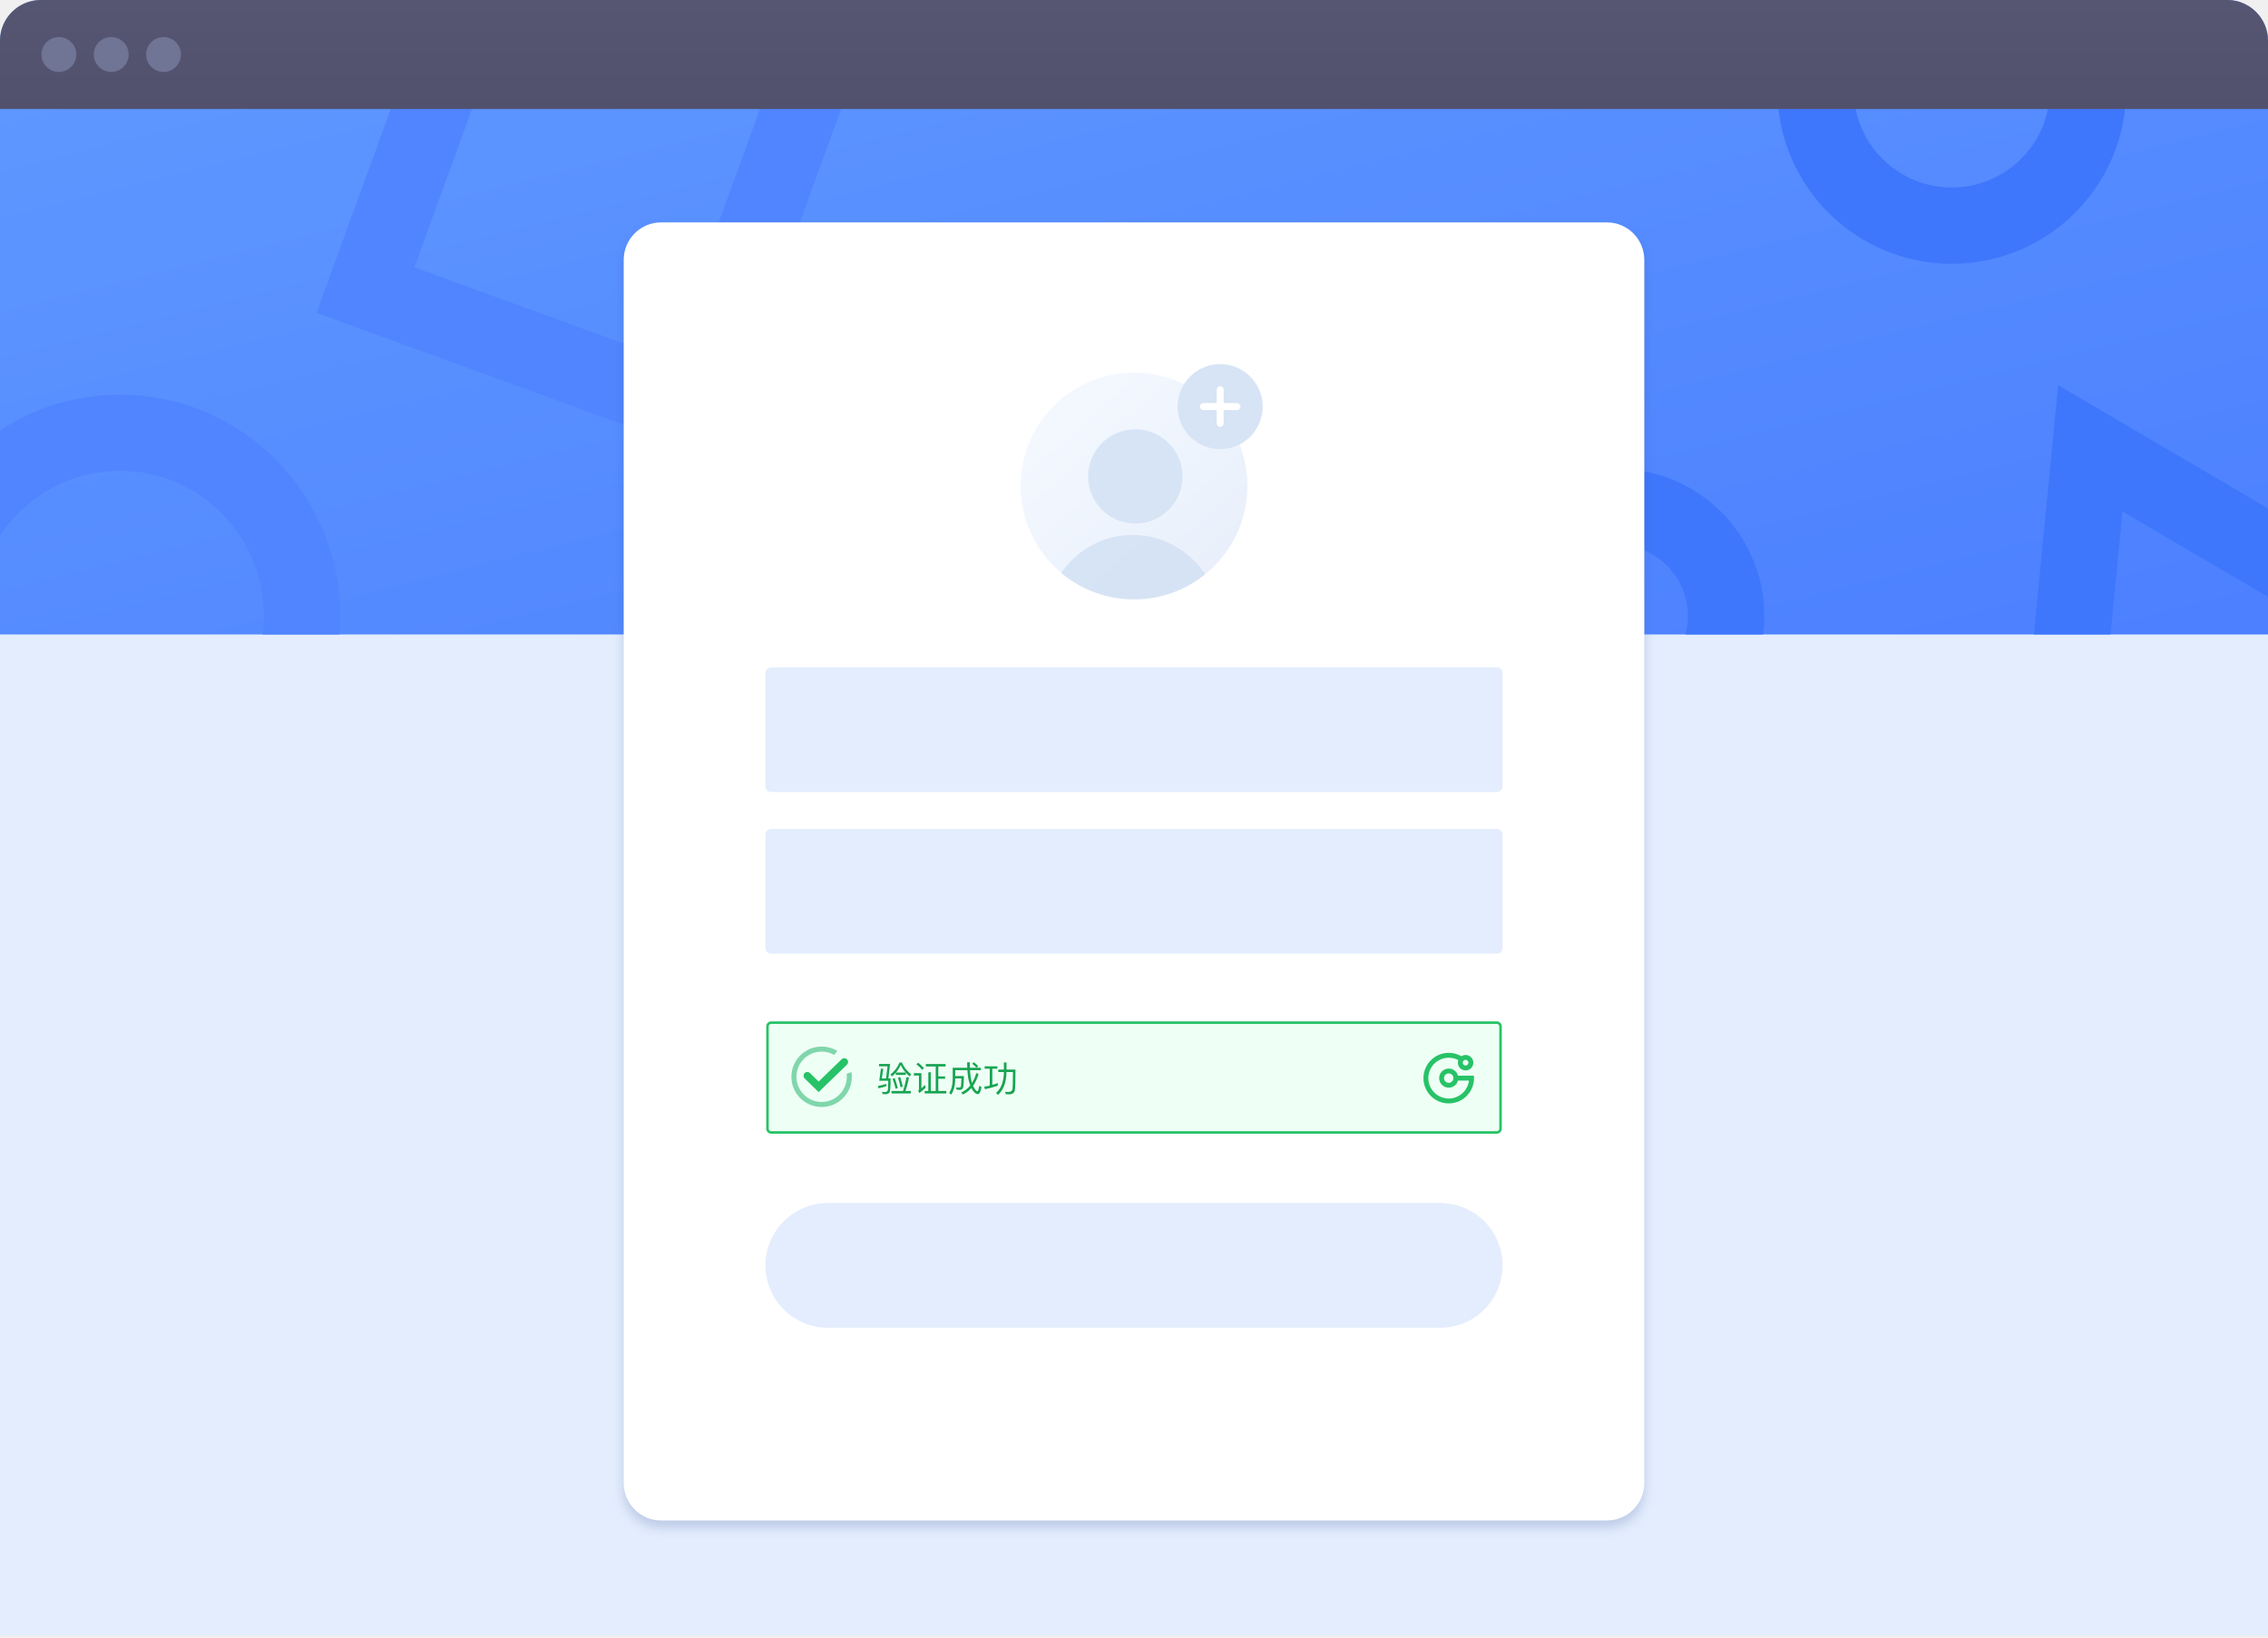
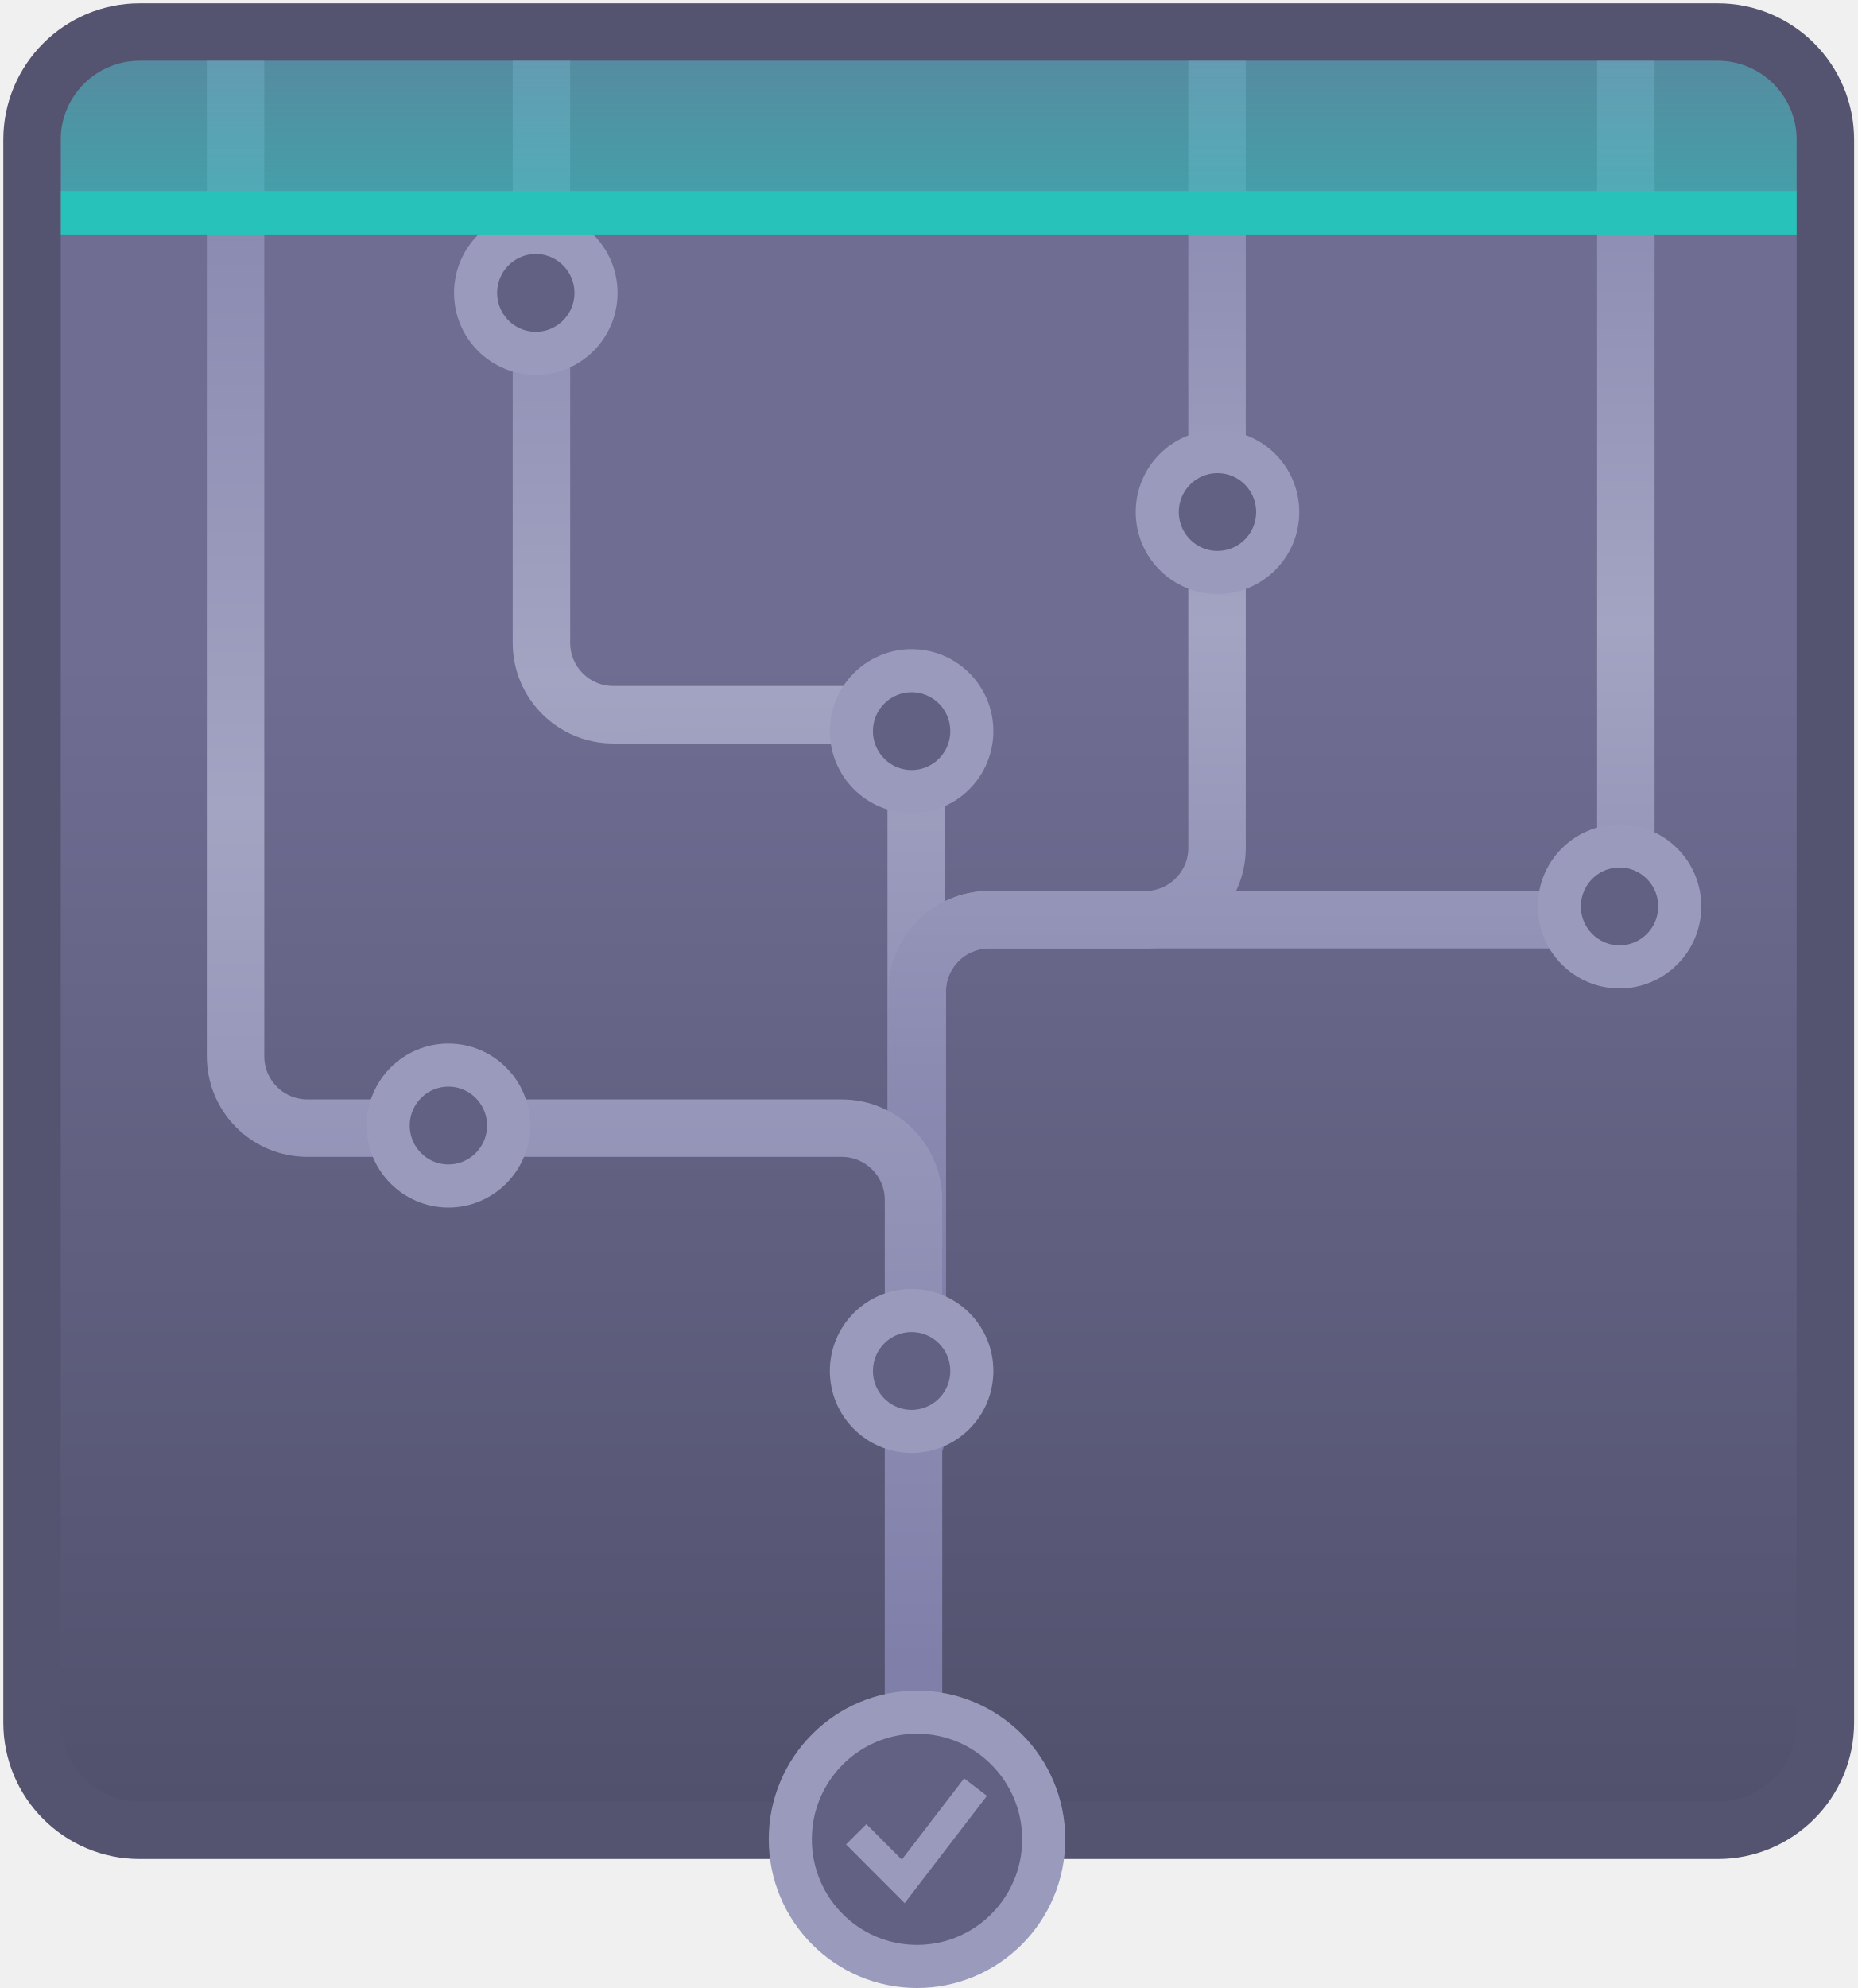
- <svg xmlns="http://www.w3.org/2000/svg" width="666" height="481" viewBox="0 0 666 481" fill="none">
-   <rect y="32.019" width="666" height="448.269" fill="#E3EDFD" />
-   <path d="M0 12C0 5.373 5.373 0 12 0H654C660.627 0 666 5.373 666 12V186.352H0V12Z" fill="url(#paint000_linear)" />
-   <mask id="mask023" mask-type="alpha" maskUnits="userSpaceOnUse" x="0" y="0" width="666" height="187">
-     <path d="M0 12C0 5.373 5.373 0 12 0H654C660.627 0 666 5.373 666 12V186.352H0V12Z" fill="white" />
+ <svg xmlns="http://www.w3.org/2000/svg" width="214" height="229" viewBox="0 0 214 229" fill="none">
+   <rect x="3.69" y="3.69" width="206.621" height="207.145" rx="12.414" fill="url(#paint0a_linear)" stroke="url(#paint1a_linear)" stroke-width="6.621" />
+   <mask id="mask0aaa" mask-type="alpha" maskUnits="userSpaceOnUse" x="7" y="7" width="200" height="201">
+     <rect x="7" y="7" width="200" height="200.524" rx="9.103" fill="url(#paint2a_linear)" />
  </mask>
-   <g mask="url(#mask023)">
-     <path d="M35.221 234.7C64.832 234.7 88.693 210.537 88.693 180.908C88.693 151.279 64.832 127.116 35.221 127.116C5.609 127.116 -18.252 151.279 -18.252 180.908C-18.252 210.537 5.609 234.7 35.221 234.7Z" stroke="#5185FF" stroke-width="22.413" />
-     <path d="M152.684 -6.689L142.154 -10.522L138.321 0.009L111.142 74.683L107.309 85.214L117.839 89.047L192.514 116.226L203.044 120.059L206.877 109.528L234.057 34.854L237.889 24.323L227.359 20.49L152.684 -6.689Z" stroke="#5185FF" stroke-width="22.413" />
-     <path d="M600.067 272.989L613.836 131.69L736.242 203.604L600.067 272.989Z" stroke="#3E77FC" stroke-width="22.413" />
-     <path d="M474.844 212.926C492.527 212.926 506.863 198.591 506.863 180.907C506.863 163.223 492.527 148.888 474.844 148.888C457.16 148.888 442.825 163.223 442.825 180.907C442.825 198.591 457.16 212.926 474.844 212.926Z" stroke="#3E77FC" stroke-width="22.413" />
-     <path d="M573.143 66.279C595.248 66.279 613.168 48.359 613.168 26.255C613.168 4.15 595.248 -13.769 573.143 -13.769C551.039 -13.769 533.119 4.15 533.119 26.255C533.119 48.359 551.039 66.279 573.143 66.279Z" stroke="#3E77FC" stroke-width="22.413" />
+   <g mask="url(#mask0aaa)">
+     <path d="M102.249 165.764C102.249 167.592 103.731 169.074 105.559 169.074C107.387 169.074 108.869 167.592 108.869 165.764H102.249ZM59.072 -7L59.072 74.058H65.693L65.693 -7L59.072 -7ZM70.659 85.644H97.283V79.023H70.659V85.644ZM102.249 90.609L102.249 165.764H108.869L108.869 90.609L102.249 90.609ZM97.283 85.644C100.026 85.644 102.249 87.867 102.249 90.609L108.869 90.609C108.869 84.211 103.682 79.023 97.283 79.023V85.644ZM59.072 74.058C59.072 80.457 64.26 85.644 70.659 85.644V79.023C67.916 79.023 65.693 76.8 65.693 74.058H59.072Z" fill="url(#paint3a_linear)" />
+     <path d="M187.322 -7V97.67C187.322 102.241 183.617 105.946 179.046 105.946L113.956 105.946C109.385 105.946 105.68 109.651 105.68 114.222L105.68 153.171" stroke="url(#paint4a_linear)" stroke-width="6.621" />
+     <path d="M140.221 -7V97.67C140.221 102.241 136.516 105.946 131.945 105.946H113.956C109.385 105.946 105.68 109.651 105.68 114.222L105.68 153.171" stroke="url(#paint5a_linear)" stroke-width="6.621" />
+     <path d="M27.139 -7L27.139 121.676C27.139 126.247 30.844 129.952 35.414 129.952H96.973C101.543 129.952 105.249 133.657 105.249 138.228L105.249 228.615" stroke="url(#paint6a_linear)" stroke-width="6.621" stroke-linecap="round" />
+     <path d="M68.67 33.742C68.67 37.593 65.558 40.704 61.733 40.704C57.907 40.704 54.795 37.593 54.795 33.742C54.795 29.891 57.907 26.78 61.733 26.78C65.558 26.78 68.67 29.891 68.67 33.742Z" fill="#626183" stroke="#9A9ABC" stroke-width="4.966" />
+     <path d="M58.6 129.652C58.6 133.503 55.488 136.614 51.663 136.614C47.837 136.614 44.725 133.503 44.725 129.652C44.725 125.801 47.837 122.69 51.663 122.69C55.488 122.69 58.6 125.801 58.6 129.652Z" fill="#626183" stroke="#9A9ABC" stroke-width="4.966" />
+     <path d="M111.969 157.921C111.969 161.772 108.857 164.883 105.032 164.883C101.206 164.883 98.094 161.772 98.094 157.921C98.094 154.069 101.206 150.958 105.032 150.958C108.857 150.958 111.969 154.069 111.969 157.921Z" fill="#626183" stroke="#9A9ABC" stroke-width="4.966" />
+     <path d="M147.211 58.981C147.211 62.832 144.099 65.943 140.274 65.943C136.448 65.943 133.336 62.832 133.336 58.981C133.336 55.13 136.448 52.019 140.274 52.019C144.099 52.019 147.211 55.13 147.211 58.981Z" fill="#626183" stroke="#9A9ABC" stroke-width="4.966" />
+     <path d="M193.532 104.413C193.532 108.264 190.419 111.375 186.594 111.375C182.769 111.375 179.657 108.264 179.657 104.413C179.657 100.561 182.769 97.451 186.594 97.451C190.419 97.451 193.532 100.561 193.532 104.413Z" fill="#626183" stroke="#9A9ABC" stroke-width="4.966" />
+     <path d="M111.969 84.221C111.969 88.073 108.857 91.183 105.032 91.183C101.206 91.183 98.094 88.073 98.094 84.221C98.094 80.37 101.206 77.259 105.032 77.259C108.857 77.259 111.969 80.37 111.969 84.221Z" fill="#626183" stroke="#9A9ABC" stroke-width="4.966" />
+     <rect opacity="0.65" x="7" y="-65" width="200" height="92" fill="url(#paint7a_linear)" />
+     <rect x="7" y="22" width="200" height="5" fill="#27C2B9" />
  </g>
-   <g filter="url(#filter0_dddd111)">
-     <rect x="183.15" y="65.319" width="299.7" height="381.285" rx="11" fill="white" />
-   </g>
-   <rect x="224.775" y="243.474" width="216.45" height="36.63" rx="1.665" fill="#E3EDFD" />
-   <rect x="224.775" y="353.363" width="216.45" height="36.63" rx="18.315" fill="#E3EDFD" />
-   <rect x="224.775" y="196.021" width="216.45" height="36.63" rx="1.665" fill="#E3EDFD" />
-   <path fill-rule="evenodd" clip-rule="evenodd" d="M332.999 176.041C351.39 176.041 366.299 161.132 366.299 142.741C366.299 124.35 351.39 109.441 332.999 109.441C314.608 109.441 299.699 124.35 299.699 142.741C299.699 161.132 314.608 176.041 332.999 176.041Z" fill="url(#paint111_linear)" />
-   <mask id="mask11111" mask-type="alpha" maskUnits="userSpaceOnUse" x="299" y="109" width="68" height="68">
-     <path fill-rule="evenodd" clip-rule="evenodd" d="M332.999 176.041C351.39 176.041 366.299 161.132 366.299 142.741C366.299 124.35 351.39 109.441 332.999 109.441C314.608 109.441 299.699 124.35 299.699 142.741C299.699 161.132 314.608 176.041 332.999 176.041Z" fill="white" />
-   </mask>
-   <g mask="url(#mask11111)">
-     <path opacity="0.8" fill-rule="evenodd" clip-rule="evenodd" d="M347.246 139.938C347.246 147.585 341.038 153.784 333.381 153.784C325.723 153.784 319.516 147.585 319.516 139.938C319.516 132.291 325.723 126.092 333.381 126.092C341.038 126.092 347.246 132.291 347.246 139.938ZM332.611 157.127C345.693 157.127 356.608 167.142 358.03 180.204H307.191C308.613 167.142 319.528 157.127 332.611 157.127Z" fill="#D1E0F3" />
-   </g>
-   <path d="M367.128 110.6C362.253 105.726 354.339 105.726 349.464 110.6C344.59 115.475 344.59 123.389 349.464 128.263C354.339 133.138 362.253 133.138 367.128 128.263C372.002 123.389 372.002 115.445 367.128 110.6Z" fill="#D6E4F5" />
-   <path fill-rule="evenodd" clip-rule="evenodd" d="M363.969 120.139C363.788 120.32 363.517 120.44 363.247 120.44H359.335V124.352C359.335 124.622 359.215 124.893 359.034 125.073C358.853 125.254 358.583 125.374 358.313 125.374C357.741 125.374 357.29 124.923 357.29 124.352V120.44H353.378C352.807 120.44 352.355 119.988 352.355 119.417C352.355 118.846 352.807 118.394 353.378 118.394H357.29V114.483C357.29 113.911 357.741 113.46 358.313 113.46C358.884 113.46 359.335 113.911 359.335 114.483V118.394H363.247C363.818 118.394 364.27 118.846 364.27 119.417C364.239 119.687 364.149 119.959 363.969 120.139Z" fill="white" />
-   <rect x="225.787" y="300.711" width="214.514" height="31.917" rx="1.113" fill="url(#paint222_linear)" stroke="#CCCCCC" stroke-width="0.742" />
-   <path d="M252.508 316.669C252.508 322.613 247.689 327.432 241.745 327.432C235.801 327.432 230.982 322.613 230.982 316.669C230.982 310.725 235.801 305.906 241.745 305.906C247.689 305.906 252.508 310.725 252.508 316.669Z" fill="#2488FF" fill-opacity="0.25" stroke="#2488FF" stroke-width="0.742" />
-   <mask id="path-20-inside-1" fill="white">
-     <path fill-rule="evenodd" clip-rule="evenodd" d="M241.746 305.536V316.67L250.1 309.309C248.059 306.996 245.073 305.536 241.746 305.536Z" />
-   </mask>
-   <path fill-rule="evenodd" clip-rule="evenodd" d="M241.746 305.536V316.67L250.1 309.309C248.059 306.996 245.073 305.536 241.746 305.536Z" fill="#2488FF" fill-opacity="0.5" />
-   <path d="M241.746 316.67H241.004V318.314L242.237 317.227L241.746 316.67ZM241.746 305.536L241.746 304.794L241.004 304.794V305.536H241.746ZM250.1 309.309L250.59 309.866L251.147 309.375L250.656 308.818L250.1 309.309ZM242.488 316.67V305.536H241.004V316.67H242.488ZM249.609 308.752L241.255 316.113L242.237 317.227L250.59 309.866L249.609 308.752ZM250.656 308.818C248.481 306.352 245.295 304.794 241.746 304.794L241.746 306.278C244.851 306.278 247.638 307.64 249.543 309.8L250.656 308.818Z" fill="#2488FF" mask="url(#path-20-inside-1)" />
-   <path fill-rule="evenodd" clip-rule="evenodd" d="M241.747 321.124C244.206 321.124 246.2 319.13 246.2 316.67C246.2 314.211 244.206 312.217 241.747 312.217C239.287 312.217 237.293 314.211 237.293 316.67C237.293 319.13 239.287 321.124 241.747 321.124Z" fill="#2488FF" />
-   <path d="M262.731 311.971V315.005H259.904V318.341H266.784V315.005H263.469V313.686H267.501V312.979H263.469V311.971H262.731ZM266.035 317.645H260.652V315.712H266.035V317.645ZM259.883 318.798C259.509 319.651 259.063 320.388 258.543 321.001L259.156 321.448C259.676 320.783 260.123 320.004 260.517 319.1L259.883 318.798ZM262.149 319.1L261.453 319.245C261.65 319.9 261.816 320.648 261.962 321.5L262.71 321.334C262.544 320.534 262.357 319.786 262.149 319.1ZM264.321 318.996L263.614 319.141C263.926 319.817 264.186 320.596 264.393 321.48L265.131 321.313C264.903 320.482 264.633 319.703 264.321 318.996ZM266.451 318.788L265.848 319.173C266.482 320.025 266.981 320.794 267.345 321.5L267.968 321.064C267.615 320.42 267.116 319.661 266.451 318.788Z" fill="#383838" />
-   <path d="M269.88 313.488V314.205H273.278V315.93H269.08V316.658H273.278V320.326H270.836V317.562H270.119V321.5H270.836V321.022H276.5V321.5H277.217V317.562H276.5V320.326H274.047V316.658H278.256V315.93H274.047V314.205H277.404V313.488H274.047V312.023H273.278V313.488H269.88Z" fill="#383838" />
-   <path d="M288.471 313.135H286.039C285.894 312.657 285.748 312.241 285.593 311.867L284.834 311.992C285 312.345 285.156 312.719 285.291 313.135H282.901V315.224H283.608V313.81H287.754V315.182H288.471V313.135ZM284.834 314.465C284.688 315.047 284.533 315.598 284.356 316.138H282.652V316.855H284.107C283.878 317.437 283.629 317.988 283.348 318.507C284.034 318.871 284.678 319.225 285.281 319.567C284.574 320.087 283.545 320.503 282.174 320.814L282.475 321.521C284.096 321.137 285.26 320.627 285.987 319.983C286.923 320.534 287.702 321.033 288.326 321.49L288.835 320.898C288.232 320.482 287.453 319.993 286.476 319.453C287.027 318.767 287.39 317.894 287.557 316.855H288.804V316.138H285.115C285.26 315.66 285.416 315.12 285.561 314.527L284.834 314.465ZM286.84 316.855C286.663 317.77 286.32 318.507 285.811 319.089C285.322 318.83 284.792 318.559 284.231 318.268C284.449 317.874 284.657 317.396 284.865 316.855H286.84ZM280.511 321.386C281.103 321.386 281.405 321.085 281.405 320.482V317.479C281.727 317.333 282.049 317.188 282.371 317.032V316.273C282.049 316.44 281.727 316.595 281.405 316.741V314.663H282.382V313.946H281.405V311.981H280.636V313.946H279.42V314.663H280.636V317.042C280.178 317.209 279.7 317.354 279.212 317.468L279.399 318.217C279.804 318.092 280.22 317.946 280.636 317.79V320.295C280.636 320.565 280.501 320.7 280.251 320.7C280.002 320.7 279.742 320.679 279.472 320.659L279.628 321.386H280.511Z" fill="#383838" />
-   <path d="M297.896 313.114L297.74 316.201H295.828L296.099 313.114H297.896ZM295.101 316.201H293.781V316.928H295.039L294.727 320.44H293.469V321.168H299.226V320.44H298.291L298.665 312.408H294.051V313.114H295.371L295.101 316.201ZM295.444 320.44L295.766 316.928H297.709L297.543 320.44H295.444ZM291.059 311.971C290.768 313.218 290.3 314.351 289.656 315.369L290.269 315.754C290.633 315.182 290.955 314.538 291.235 313.831H293.397V313.135H291.485C291.589 312.802 291.692 312.47 291.786 312.117L291.059 311.971ZM290.747 315.224V315.899H291.402V317.177H289.978V317.863H291.402V320.222C291.402 320.368 291.298 320.482 291.09 320.565L291.412 321.209C292.222 320.97 292.95 320.669 293.573 320.295L293.438 319.63C293.002 319.91 292.565 320.139 292.139 320.316V317.863H293.573V317.177H292.139V315.899H293.22V315.224H290.747Z" fill="#383838" />
-   <path d="M300.972 312.117L300.463 312.605C301.201 313.197 301.783 313.748 302.198 314.257L302.739 313.727C302.261 313.187 301.669 312.657 300.972 312.117ZM307.01 321.292H309.39L309.566 320.544C309.296 320.565 308.901 320.575 308.402 320.586C307.893 320.596 307.394 320.607 306.906 320.607C306.106 320.607 305.43 320.596 304.89 320.586C304.287 320.565 303.82 320.482 303.508 320.336C303.217 320.201 302.957 319.983 302.708 319.682C302.625 319.588 302.541 319.505 302.458 319.443V315.556H300.276V316.242H301.762V319.401C301.336 319.588 300.848 320.118 300.297 320.991L300.858 321.5C301.429 320.544 301.835 320.066 302.084 320.066C302.209 320.066 302.344 320.149 302.479 320.326C302.801 320.7 303.165 320.96 303.57 321.085C303.986 321.199 304.516 321.261 305.181 321.272C305.836 321.282 306.449 321.292 307.01 321.292ZM303.456 313.592V314.288H304.682V315.109C304.682 315.546 304.651 315.962 304.599 316.356H303.092V317.063H304.464C304.235 318.04 303.788 318.767 303.134 319.235L303.581 319.838C304.381 319.235 304.921 318.31 305.191 317.063H307.041V320.045H307.768V317.063H309.421V316.356H307.768V314.288H309.088V313.592H307.768V311.95H307.041V313.592H305.399V311.94H304.682V313.592H303.456ZM305.399 314.288H307.041V316.356H305.316C305.368 315.92 305.399 315.442 305.399 314.943V314.288Z" fill="#383838" />
-   <path d="M314.45 312.615V313.353H319.428V312.615H314.45ZM314.17 315.255V315.993H317.443V320.347C317.443 320.617 317.266 320.752 316.934 320.752C316.477 320.752 316.009 320.731 315.51 320.7L315.666 321.438H317.194C317.859 321.438 318.202 321.137 318.202 320.534V315.993H319.885V315.255H314.17ZM312.808 312.044C312.32 313.021 311.541 313.894 310.46 314.663L310.678 315.411C311.967 314.527 312.902 313.509 313.484 312.356L312.808 312.044ZM313.297 314.413C312.715 315.567 311.79 316.585 310.522 317.479L310.74 318.227C311.239 317.884 311.686 317.52 312.102 317.146V321.48H312.84V316.388C313.297 315.868 313.671 315.307 313.972 314.725L313.297 314.413Z" fill="#383838" />
-   <path d="M325.964 315.005V315.65H328.884V315.005C329.238 315.39 329.633 315.754 330.079 316.097L330.485 315.473C329.196 314.476 328.282 313.322 327.762 311.992H327.076C326.453 313.436 325.549 314.611 324.385 315.515L324.78 316.117C325.195 315.795 325.59 315.421 325.964 315.005ZM328.853 314.964H325.995C326.536 314.34 327.003 313.592 327.419 312.719C327.772 313.53 328.25 314.278 328.853 314.964ZM324.686 320.399V321.116H330.36V320.399H328.791C329.206 319.256 329.549 317.946 329.84 316.471L329.123 316.294C328.812 317.926 328.458 319.297 328.063 320.399H324.686ZM325.642 316.595L324.998 316.814C325.362 317.749 325.663 318.715 325.892 319.734L326.536 319.578C326.266 318.456 325.975 317.458 325.642 316.595ZM327.242 316.294L326.598 316.491C326.91 317.385 327.159 318.32 327.346 319.287L328.001 319.131C327.772 318.061 327.523 317.115 327.242 316.294ZM323.522 313.114L323.065 316.71H321.839L322.254 313.852L321.569 313.81L321.08 317.375H323.73C323.73 318.954 323.668 319.9 323.564 320.233C323.46 320.544 323.159 320.711 322.66 320.711C322.514 320.711 322.254 320.69 321.891 320.648L322.088 321.313C322.338 321.334 322.587 321.344 322.826 321.344C323.481 321.344 323.907 321.157 324.115 320.804C324.312 320.44 324.416 319.079 324.416 316.71H323.772L324.27 312.428H321.007V313.114H323.522ZM323.138 318.3C322.452 318.549 321.641 318.746 320.727 318.902L320.82 319.609C321.683 319.443 322.452 319.235 323.138 318.975V318.3Z" fill="#383838" />
-   <path d="M337.717 313.177V320.388H336.262V314.891H335.535V320.388H334.475V321.126H340.835V320.388H338.476V316.793H340.481V316.097H338.476V313.177H340.627V312.439H334.797V313.177H337.717ZM332.542 312.054L332.023 312.543C332.75 313.114 333.322 313.655 333.748 314.174L334.257 313.655C333.789 313.125 333.218 312.595 332.542 312.054ZM331.274 315.13V315.847H332.781V319.89C332.781 320.056 332.708 320.201 332.563 320.326L332.854 321.001C333.529 320.534 334.163 320.004 334.766 319.422L334.569 318.622C334.184 318.996 333.831 319.328 333.498 319.619V315.13H331.274Z" fill="#383838" />
-   <path fill-rule="evenodd" clip-rule="evenodd" d="M433.216 315.955H428.545C428.187 314.589 426.869 313.701 425.467 313.882C424.066 314.063 423.017 315.256 423.017 316.669C423.017 318.082 424.066 319.275 425.467 319.456C426.869 319.637 428.187 318.749 428.545 317.383H431.777C431.465 319.993 429.489 322.096 426.903 322.57C424.317 323.044 421.724 321.778 420.507 319.448C419.289 317.117 419.732 314.266 421.598 312.414C423.464 310.562 426.319 310.142 428.64 311.377C428.265 312.424 428.704 313.588 429.677 314.127C430.65 314.666 431.871 314.421 432.56 313.548C433.248 312.674 433.203 311.43 432.453 310.609C431.702 309.789 430.467 309.632 429.536 310.24C426.626 308.562 422.952 309.047 420.577 311.423C418.202 313.798 417.719 317.473 419.399 320.382C421.08 323.291 424.504 324.709 427.749 323.839C430.993 322.97 433.249 320.029 433.25 316.67C433.25 316.43 433.238 316.191 433.216 315.955ZM425.821 318.053C425.057 318.053 424.438 317.434 424.438 316.671C424.438 315.907 425.057 315.288 425.821 315.288C426.584 315.288 427.203 315.907 427.203 316.671C427.202 317.427 426.595 318.042 425.838 318.053H425.821ZM431.607 312.13C431.607 311.667 431.232 311.292 430.769 311.292C430.547 311.292 430.334 311.38 430.177 311.537C430.019 311.694 429.931 311.907 429.931 312.13C429.931 312.593 430.306 312.968 430.769 312.968C431.232 312.968 431.607 312.593 431.607 312.13Z" fill="#AFBBBF" />
-   <rect x="225.37" y="300.37" width="215.26" height="32.26" rx="1.109" fill="#EEFFF5" stroke="#27C267" stroke-width="0.74" />
-   <path fill-rule="evenodd" clip-rule="evenodd" d="M432.812 315.955H428.141C427.782 314.589 426.465 313.701 425.063 313.882C423.662 314.063 422.613 315.256 422.613 316.669C422.613 318.082 423.662 319.275 425.063 319.456C426.465 319.637 427.782 318.749 428.141 317.383H431.373C431.061 319.993 429.085 322.096 426.499 322.57C423.913 323.044 421.32 321.778 420.102 319.448C418.885 317.117 419.327 314.266 421.194 312.414C423.06 310.562 425.914 310.142 428.235 311.377C427.861 312.424 428.3 313.588 429.273 314.127C430.246 314.666 431.466 314.421 432.155 313.548C432.844 312.674 432.799 311.43 432.048 310.609C431.298 309.789 430.063 309.632 429.132 310.24C426.222 308.562 422.548 309.047 420.173 311.423C417.798 313.798 417.315 317.473 418.995 320.382C420.675 323.291 424.1 324.709 427.344 323.839C430.589 322.97 432.845 320.029 432.845 316.67C432.845 316.43 432.834 316.191 432.812 315.955ZM425.416 318.053C424.653 318.053 424.033 317.434 424.033 316.671C424.033 315.907 424.653 315.288 425.416 315.288C426.18 315.288 426.799 315.907 426.799 316.671C426.798 317.427 426.19 318.042 425.434 318.053H425.416ZM431.203 312.13C431.203 311.667 430.828 311.292 430.365 311.292C430.143 311.292 429.929 311.38 429.772 311.537C429.615 311.694 429.527 311.907 429.527 312.13C429.527 312.593 429.902 312.968 430.365 312.968C430.828 312.968 431.203 312.593 431.203 312.13Z" fill="#27C267" />
-   <path d="M249.409 316.273C249.409 320.767 245.766 324.41 241.272 324.41C236.779 324.41 233.136 320.767 233.136 316.273C233.136 311.78 236.779 308.137 241.272 308.137C245.766 308.137 249.409 311.78 249.409 316.273Z" stroke="#80D6AB" stroke-width="1.479" />
-   <path d="M263.065 315.075V315.718H265.975V315.075C266.327 315.459 266.72 315.821 267.165 316.163L267.569 315.541C266.285 314.547 265.374 313.398 264.856 312.072H264.173C263.551 313.512 262.651 314.682 261.491 315.583L261.884 316.183C262.298 315.862 262.692 315.49 263.065 315.075ZM265.943 315.034H263.096C263.634 314.413 264.1 313.667 264.514 312.797C264.867 313.605 265.343 314.351 265.943 315.034ZM261.791 320.45V321.164H267.445V320.45H265.881C266.296 319.311 266.637 318.006 266.927 316.536L266.213 316.36C265.902 317.985 265.55 319.352 265.156 320.45H261.791ZM262.744 316.66L262.102 316.877C262.464 317.809 262.764 318.772 262.992 319.787L263.634 319.632C263.365 318.513 263.075 317.519 262.744 316.66ZM264.338 316.36L263.696 316.556C264.007 317.447 264.256 318.379 264.442 319.342L265.094 319.186C264.867 318.12 264.618 317.178 264.338 316.36ZM260.631 313.191L260.176 316.774H258.954L259.368 313.926L258.684 313.885L258.198 317.436H260.838C260.838 319.01 260.776 319.953 260.673 320.284C260.569 320.595 260.269 320.76 259.772 320.76C259.627 320.76 259.368 320.74 259.005 320.698L259.202 321.361C259.451 321.382 259.699 321.392 259.937 321.392C260.59 321.392 261.014 321.206 261.221 320.854C261.418 320.491 261.522 319.135 261.522 316.774H260.88L261.377 312.507H258.125V313.191H260.631ZM260.248 318.358C259.565 318.607 258.757 318.803 257.846 318.959L257.939 319.663C258.798 319.497 259.565 319.29 260.248 319.031V318.358Z" fill="#18A452" />
-   <path d="M274.776 313.253V320.439H273.327V314.962H272.602V320.439H271.546V321.175H277.883V320.439H275.532V316.857H277.531V316.163H275.532V313.253H277.676V312.518H271.867V313.253H274.776ZM269.62 312.135L269.102 312.621C269.827 313.191 270.396 313.729 270.821 314.247L271.328 313.729C270.862 313.201 270.293 312.673 269.62 312.135ZM268.356 315.2V315.914H269.858V319.942C269.858 320.108 269.785 320.253 269.64 320.377L269.93 321.05C270.603 320.584 271.235 320.056 271.836 319.476L271.639 318.679C271.256 319.052 270.904 319.383 270.572 319.673V315.2H268.356Z" fill="#18A452" />
-   <path d="M285.96 312L285.484 312.456C286.012 312.859 286.426 313.243 286.737 313.615H284.8C284.78 313.118 284.769 312.59 284.769 312.01H284.003C284.003 312.57 284.013 313.098 284.034 313.615H279.757V317.064C279.726 318.752 279.384 320.067 278.722 321.019L279.291 321.527C280.058 320.408 280.472 318.917 280.513 317.064V316.753H282.305C282.284 317.892 282.253 318.638 282.191 318.99C282.129 319.28 281.984 319.435 281.756 319.445C281.476 319.445 281.134 319.435 280.731 319.414L280.958 320.087C281.29 320.108 281.59 320.129 281.839 320.129C282.356 320.108 282.677 319.88 282.812 319.435C282.947 318.928 283.029 317.799 283.05 316.049H280.513V314.33H284.065C284.148 315.624 284.293 316.712 284.521 317.581C284.635 318.027 284.769 318.441 284.914 318.824C284.2 319.725 283.319 320.408 282.284 320.874L282.698 321.496C283.672 321.061 284.521 320.429 285.245 319.58C285.401 319.901 285.577 320.191 285.763 320.439C286.26 321.061 286.726 321.371 287.161 321.371C287.627 321.371 287.979 320.678 288.228 319.3L287.555 318.928C287.399 319.994 287.223 320.533 287.037 320.543C286.83 320.543 286.55 320.294 286.209 319.797C286.043 319.559 285.888 319.269 285.743 318.938C286.405 318.006 286.944 316.846 287.358 315.479L286.685 315.189C286.364 316.297 285.95 317.271 285.432 318.099C285.359 317.871 285.287 317.633 285.225 317.374C285.038 316.629 284.904 315.614 284.831 314.33H288.021V313.615H286.757L287.234 313.139C286.882 312.756 286.457 312.373 285.96 312Z" fill="#18A452" />
-   <path d="M290.641 313.905V318.865C290.112 318.99 289.574 319.104 289.035 319.197L289.222 319.942C290.568 319.652 291.831 319.3 293.012 318.865V318.12C292.484 318.327 291.945 318.503 291.396 318.658V313.905H292.888V313.191H289.149V313.905H290.641ZM294.793 312.062V314.154H293.146V314.879H294.793C294.752 317.695 293.985 319.756 292.473 321.04L293.084 321.568C294.679 320.15 295.507 317.923 295.559 314.879H297.454C297.434 317.644 297.392 319.3 297.33 319.839C297.226 320.429 296.833 320.729 296.16 320.729C295.87 320.729 295.539 320.719 295.155 320.698L295.331 321.392C295.777 321.413 296.087 321.434 296.274 321.434C297.32 321.434 297.91 320.999 298.034 320.15C298.138 319.383 298.189 317.385 298.189 314.154H295.559V312.062H294.793Z" fill="#18A452" />
-   <path fill-rule="evenodd" clip-rule="evenodd" d="M246.931 307.152L244.395 310.704C244.395 310.704 245.593 316.221 246.931 315.903C248.269 315.585 253.352 313.679 253.352 313.679L246.931 307.152Z" fill="#EEFFF5" />
-   <path d="M237.066 315.972L240.391 319.224L247.929 311.927" stroke="#27C267" stroke-width="2.219" stroke-linecap="round" />
-   <path d="M0 12C0 5.373 5.373 0 12 0H654C660.627 0 666 5.373 666 12V32.019H0V12Z" fill="url(#paint333_linear)" />
-   <path fill-rule="evenodd" clip-rule="evenodd" d="M17.291 21.132C20.12 21.132 22.414 18.838 22.414 16.009C22.414 13.179 20.12 10.886 17.291 10.886C14.462 10.886 12.168 13.179 12.168 16.009C12.168 18.838 14.462 21.132 17.291 21.132Z" fill="#707495" />
-   <path fill-rule="evenodd" clip-rule="evenodd" d="M32.66 21.132C35.49 21.132 37.783 18.838 37.783 16.009C37.783 13.179 35.49 10.886 32.66 10.886C29.831 10.886 27.537 13.179 27.537 16.009C27.537 18.838 29.831 21.132 32.66 21.132Z" fill="#707495" />
-   <path fill-rule="evenodd" clip-rule="evenodd" d="M48.029 21.132C50.859 21.132 53.152 18.838 53.152 16.009C53.152 13.179 50.859 10.886 48.029 10.886C45.2 10.886 42.906 13.179 42.906 16.009C42.906 18.838 45.2 21.132 48.029 21.132Z" fill="#707495" />
+   <path d="M120.254 211.872C120.254 219.967 113.711 226.518 105.654 226.518C97.596 226.518 91.053 219.967 91.053 211.872C91.053 203.778 97.596 197.227 105.654 197.227C113.711 197.227 120.254 203.778 120.254 211.872Z" fill="#626183" stroke="#9A9ABC" stroke-width="4.966" />
+   <path d="M98.647 211.29L104.063 216.721L112.396 205.859" stroke="#9A9ABC" stroke-width="3.31" />
  <defs>
-     <linearGradient id="paint000_linear" x1="1329.57" y1="109.219" x2="1216.79" y2="-342.556" gradientUnits="userSpaceOnUse">
-       <stop stop-color="#4779FF" />
-       <stop offset="1" stop-color="#629CFF" />
+     <linearGradient id="paint0a_linear" x1="207" y1="207.524" x2="207" y2="7" gradientUnits="userSpaceOnUse">
+       <stop stop-color="#51516D" />
+       <stop offset="0.656" stop-color="#6F6D92" />
    </linearGradient>
-     <linearGradient id="paint111_linear" x1="293.095" y1="142.062" x2="332.346" y2="185.931" gradientUnits="userSpaceOnUse">
-       <stop stop-color="#F3F8FF" />
-       <stop offset="1" stop-color="#E9F0FB" />
+     <linearGradient id="paint1a_linear" x1="107" y1="7" x2="107" y2="207.524" gradientUnits="userSpaceOnUse">
+       <stop stop-color="#555470" />
+       <stop offset="1" stop-color="#555470" />
    </linearGradient>
-     <linearGradient id="paint222_linear" x1="225.535" y1="300.34" x2="225.535" y2="332.963" gradientUnits="userSpaceOnUse">
-       <stop stop-color="white" />
-       <stop offset="1" stop-color="#F3F3F3" />
+     <linearGradient id="paint2a_linear" x1="107" y1="7" x2="107" y2="207.524" gradientUnits="userSpaceOnUse">
+       <stop stop-color="#545470" />
+       <stop offset="1" stop-color="#545470" />
    </linearGradient>
-     <linearGradient id="paint333_linear" x1="666" y1="32.019" x2="666" y2="0" gradientUnits="userSpaceOnUse">
-       <stop stop-color="#51516D" />
-       <stop offset="1" stop-color="#575672" />
+     <linearGradient id="paint3a_linear" x1="83.971" y1="-7" x2="84.117" y2="161.774" gradientUnits="userSpaceOnUse">
+       <stop stop-color="#7F7FAA" />
+       <stop offset="0.505" stop-color="#A3A3C2" />
+       <stop offset="1" stop-color="#7F7FAA" />
    </linearGradient>
-     <filter id="filter0_dddd111" x="180.15" y="64.319" width="305.7" height="387.285" filterUnits="userSpaceOnUse" color-interpolation-filters="sRGB">
-       <feFlood flood-opacity="0" result="BackgroundImageFix" />
-       <feColorMatrix in="SourceAlpha" type="matrix" values="0 0 0 0 0 0 0 0 0 0 0 0 0 0 0 0 0 0 127 0" />
-       <feOffset dy="2" />
-       <feGaussianBlur stdDeviation="1.5" />
-       <feColorMatrix type="matrix" values="0 0 0 0 0.173 0 0 0 0 0.278 0 0 0 0 0.573 0 0 0 0.2 0" />
-       <feBlend mode="normal" in2="BackgroundImageFix" result="effect1_dropShadow" />
-       <feBlend mode="normal" in="SourceGraphic" in2="effect1_dropShadow" result="shape" />
-     </filter>
+     <linearGradient id="paint4a_linear" x1="146.501" y1="-7" x2="146.567" y2="149.472" gradientUnits="userSpaceOnUse">
+       <stop stop-color="#7F7FAA" />
+       <stop offset="0.505" stop-color="#A3A3C2" />
+       <stop offset="1" stop-color="#7F7FAA" />
+     </linearGradient>
+     <linearGradient id="paint5a_linear" x1="122.95" y1="-7" x2="123.107" y2="149.472" gradientUnits="userSpaceOnUse">
+       <stop stop-color="#7F7FAA" />
+       <stop offset="0.505" stop-color="#A3A3C2" />
+       <stop offset="1" stop-color="#7F7FAA" />
+     </linearGradient>
+     <linearGradient id="paint6a_linear" x1="66.194" y1="-7" x2="66.305" y2="191.342" gradientUnits="userSpaceOnUse">
+       <stop stop-color="#7F7FAA" />
+       <stop offset="0.505" stop-color="#A3A3C2" />
+       <stop offset="1" stop-color="#7F7FAA" />
+     </linearGradient>
+     <linearGradient id="paint7a_linear" x1="107" y1="-65" x2="107" y2="27" gradientUnits="userSpaceOnUse">
+       <stop offset="0.51" stop-color="#27C2B9" stop-opacity="0" />
+       <stop offset="1" stop-color="#27C2B9" />
+     </linearGradient>
  </defs>
</svg>
